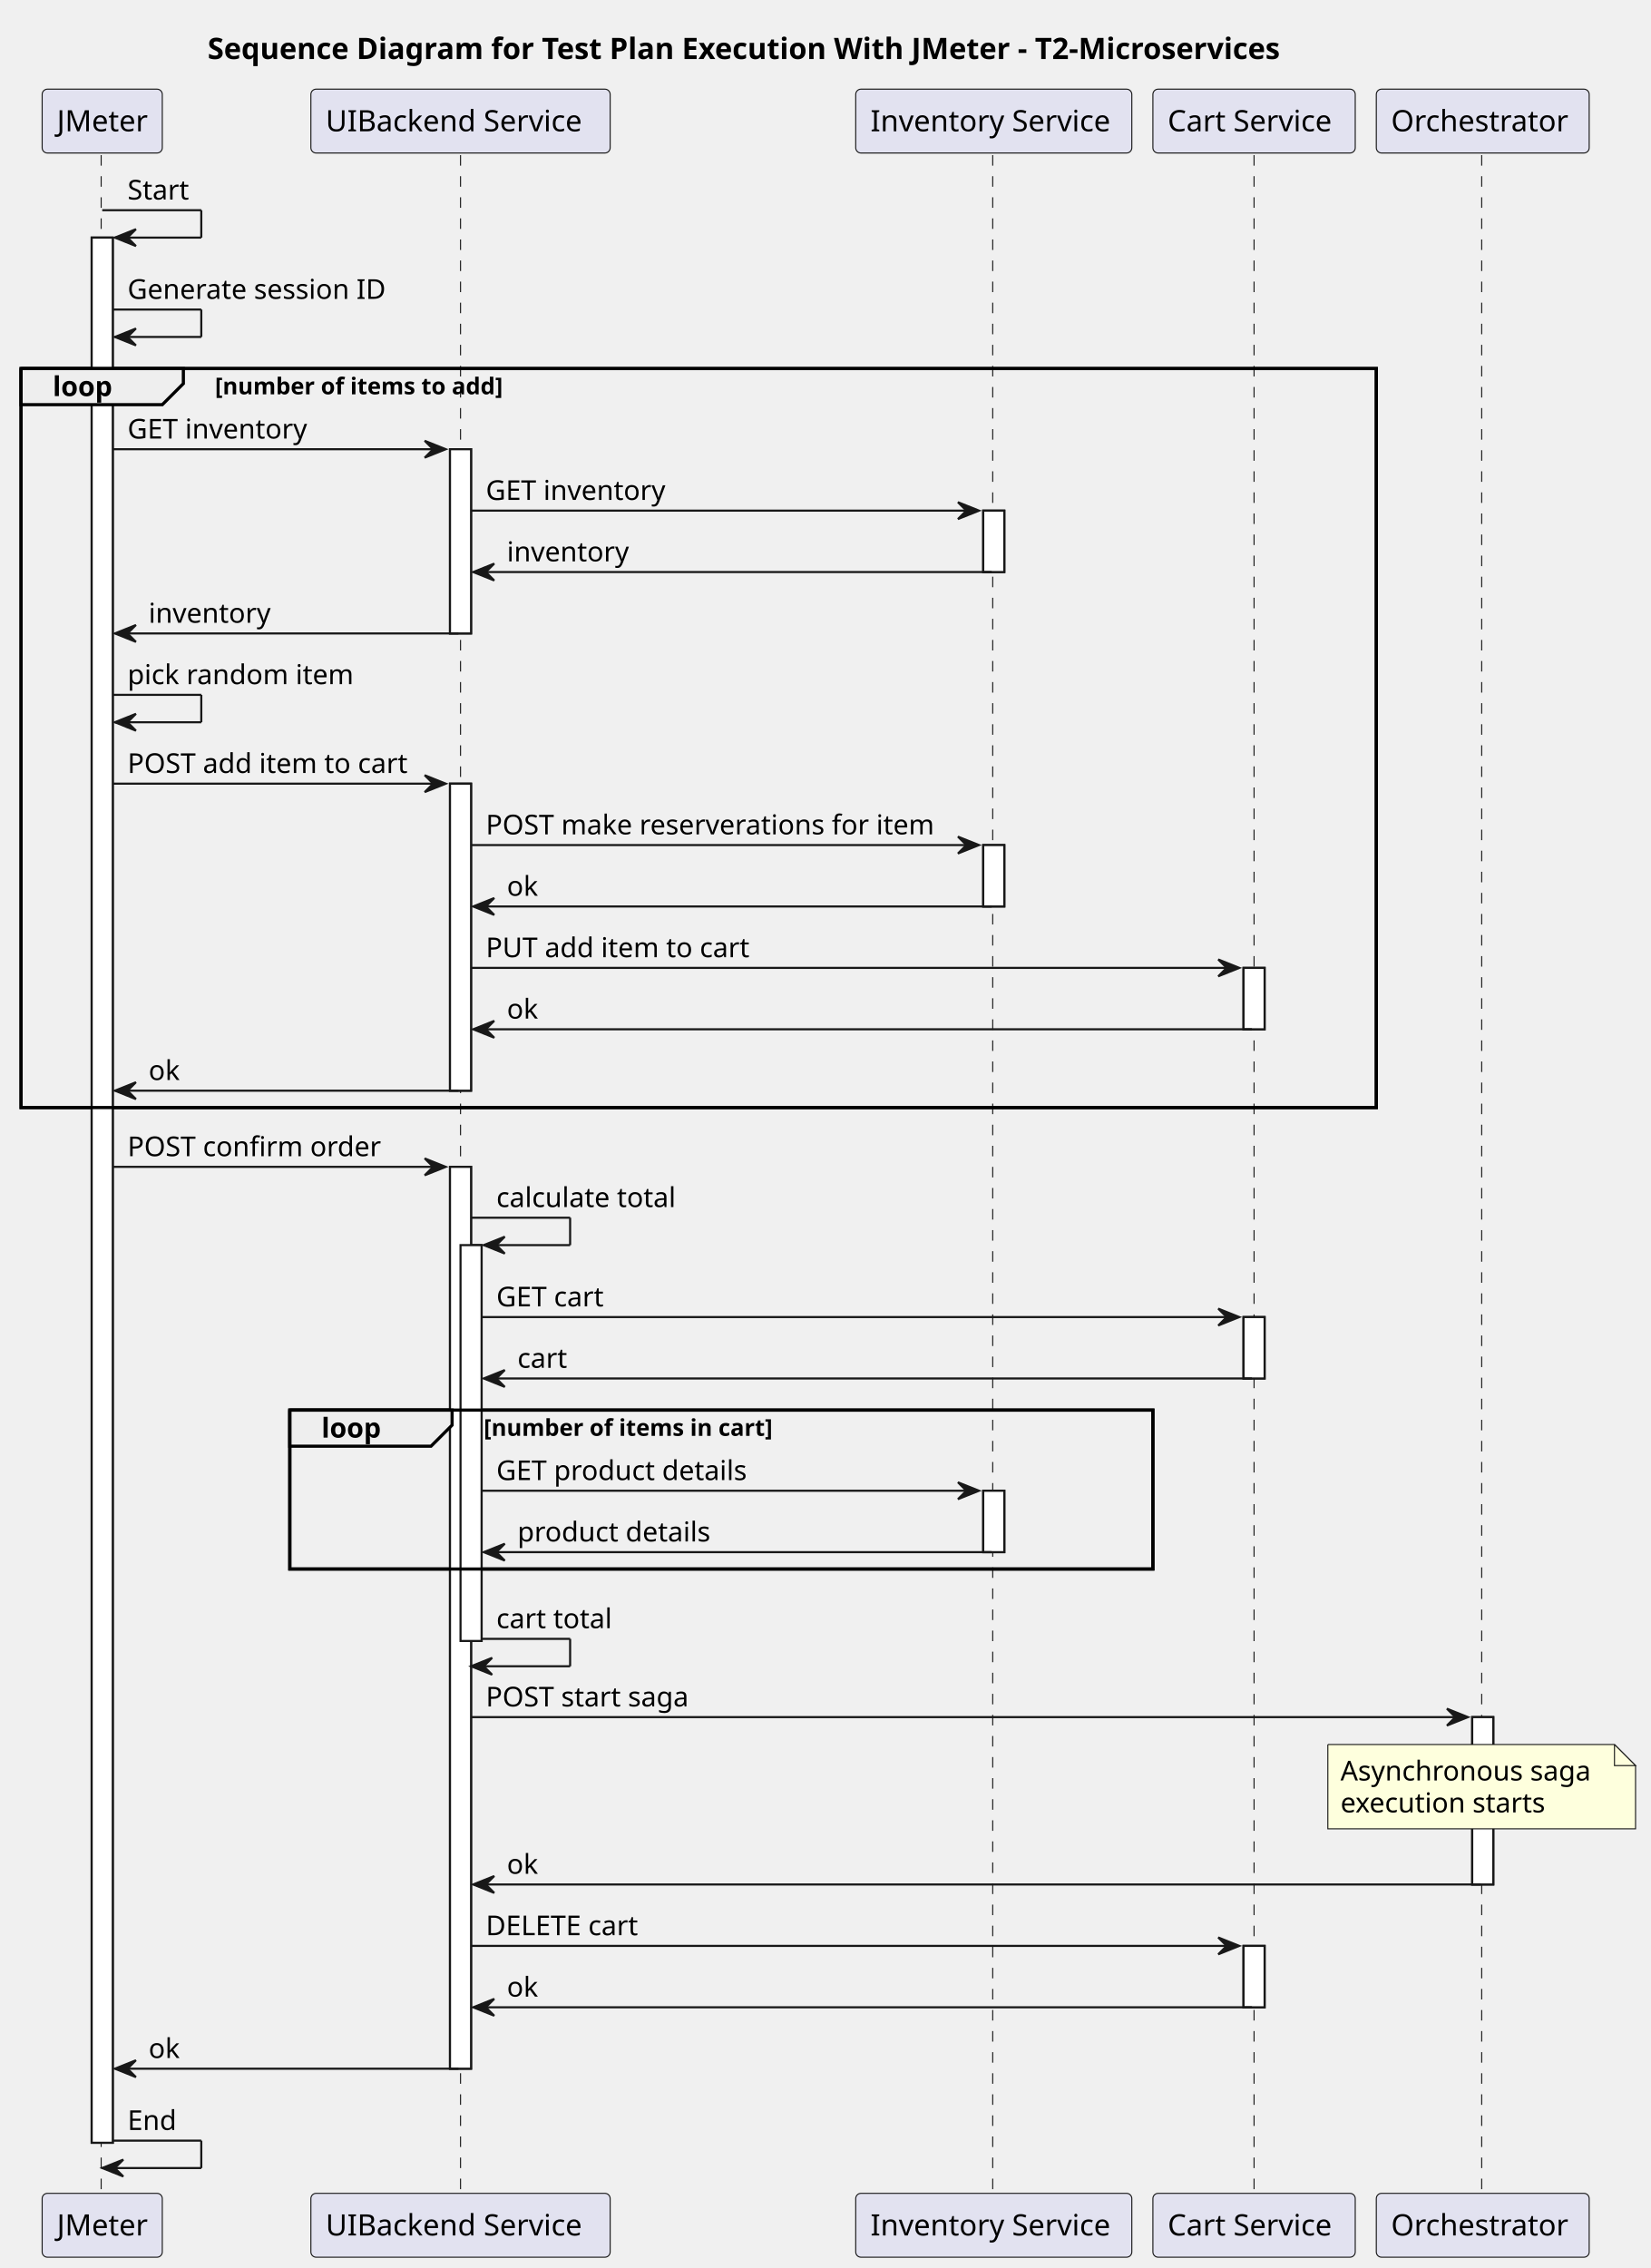
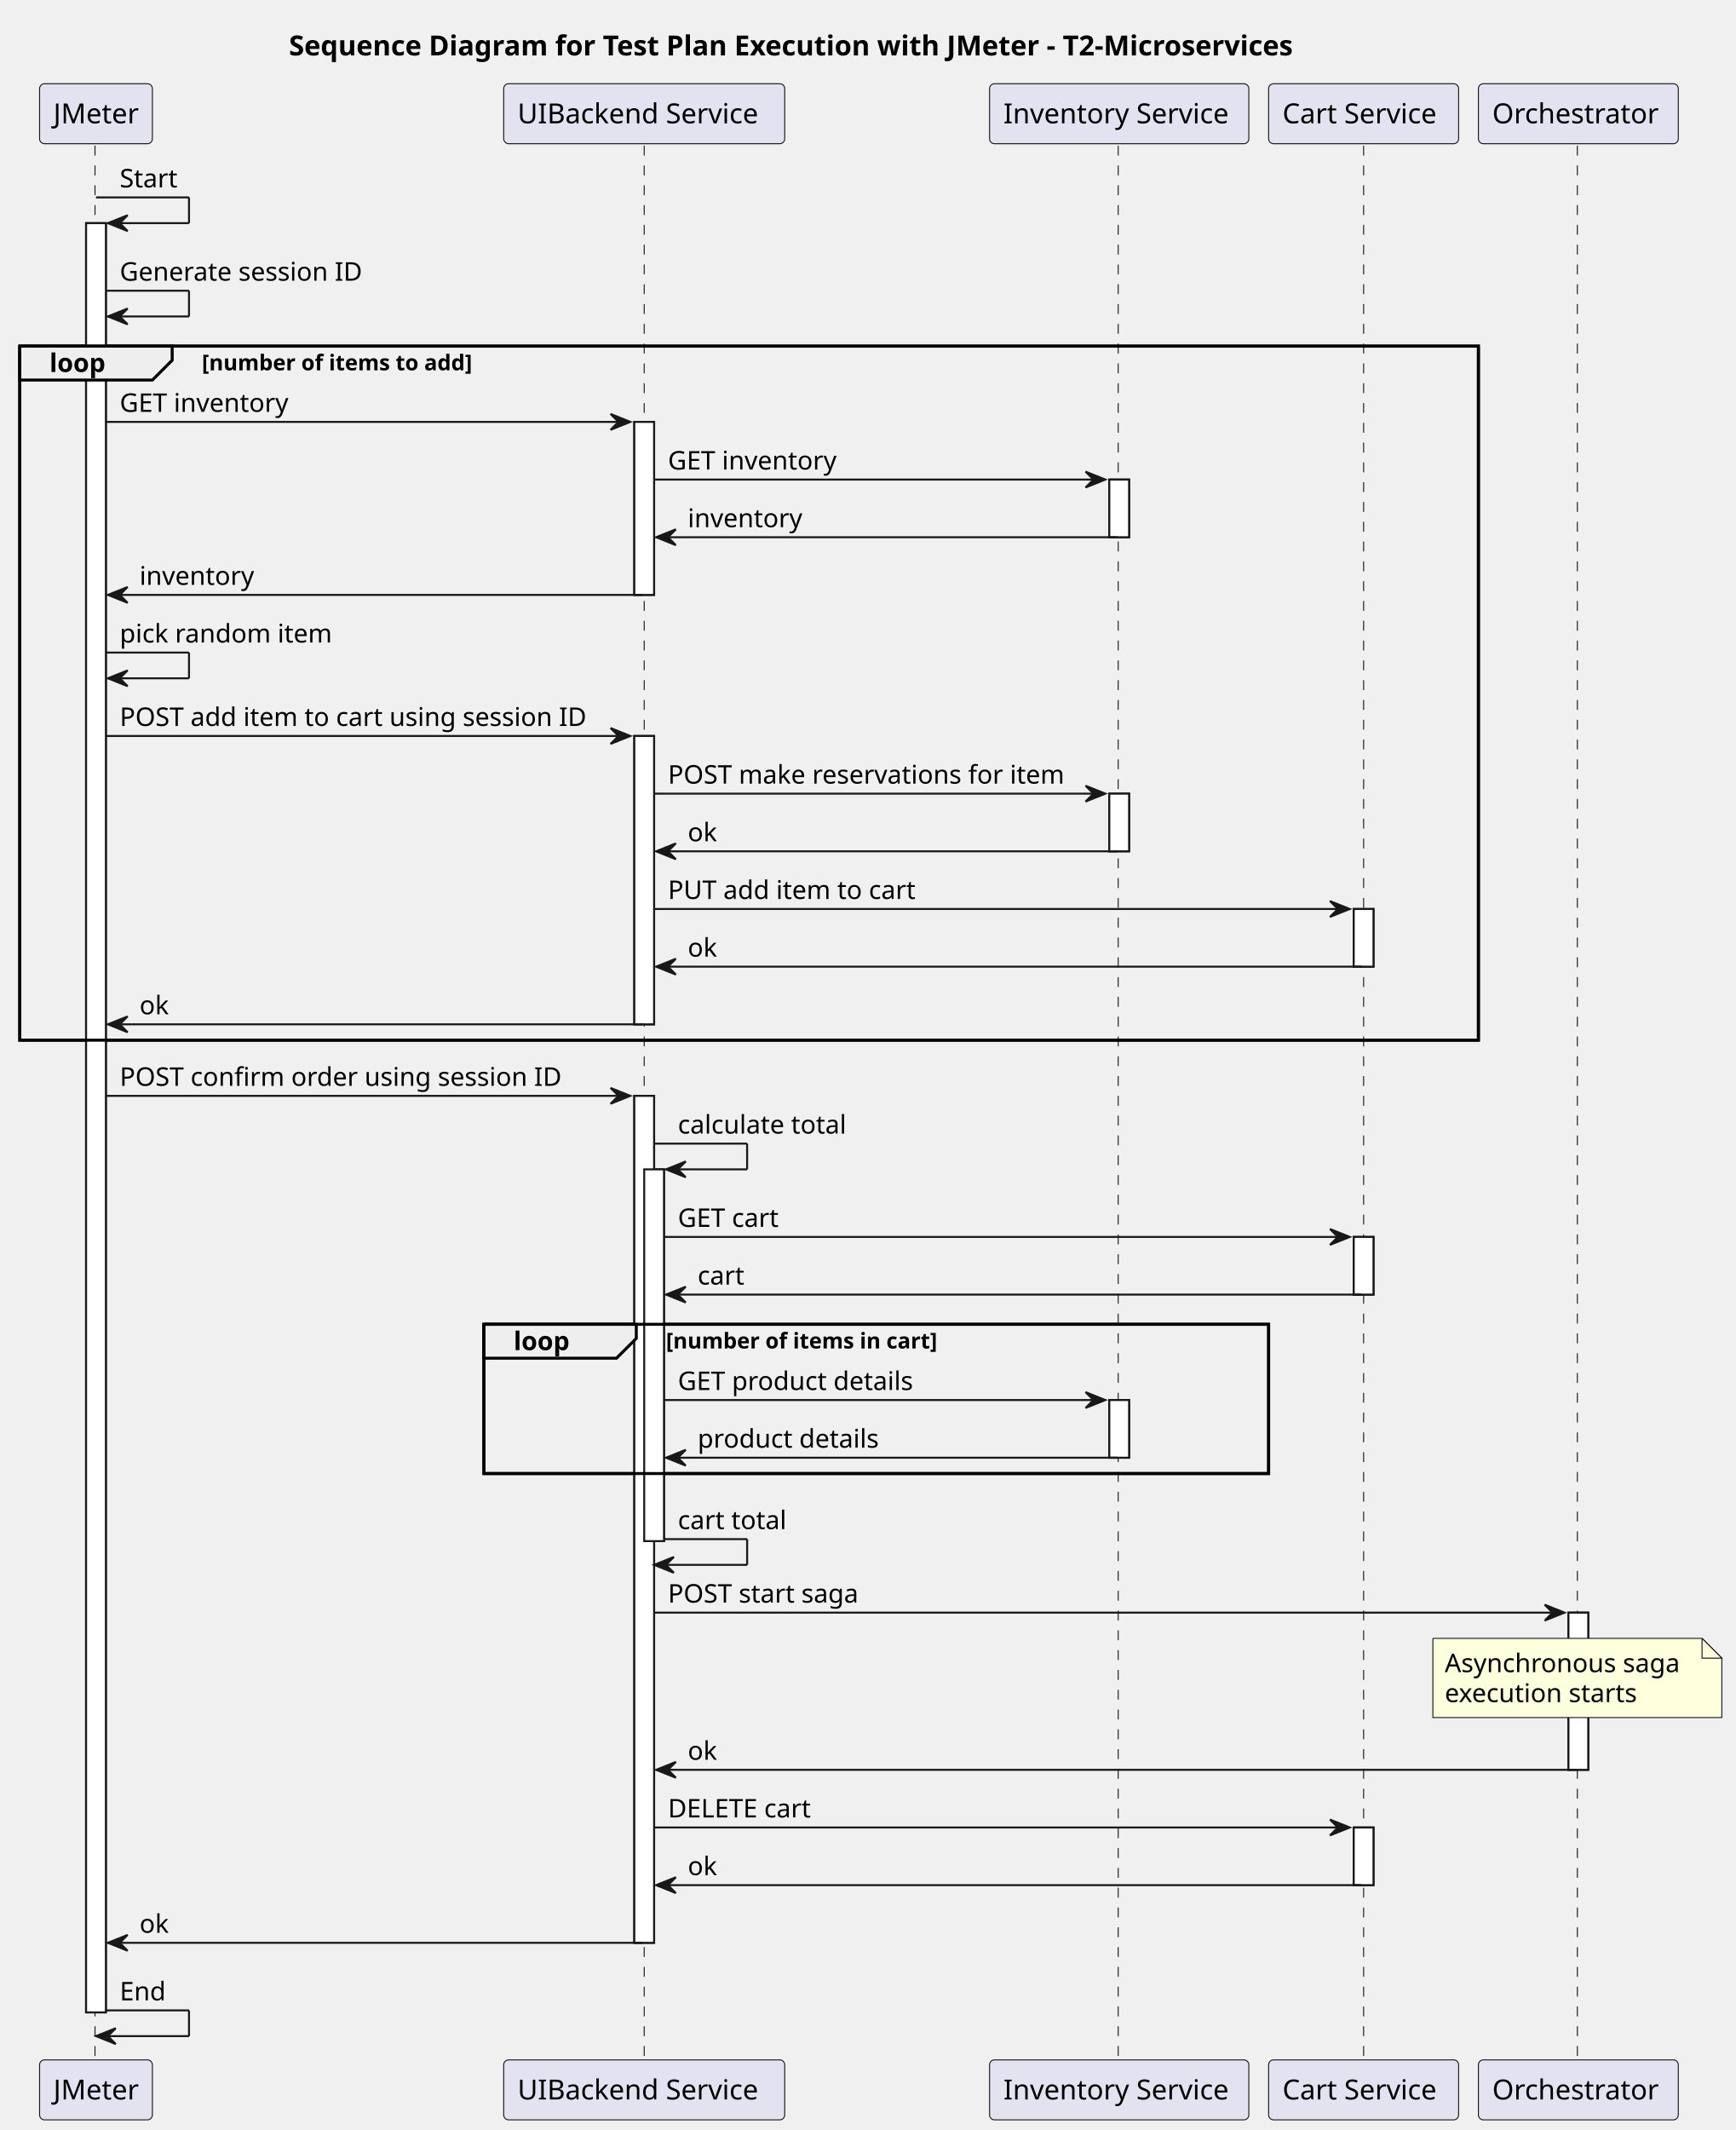
- <svg xmlns="http://www.w3.org/2000/svg" contentStyleType="text/css" height="1076px" preserveAspectRatio="none" style="width:783px;height:1076px;background:#FFFFFF;" version="1.1" viewBox="0 0 783 1076" width="783px" zoomAndPan="magnify">
+ <svg xmlns="http://www.w3.org/2000/svg" contentStyleType="text/css" height="1076px" preserveAspectRatio="none" style="width:877px;height:1076px;background:#FFFFFF;" version="1.1" viewBox="0 0 877 1076" width="877px" zoomAndPan="magnify">
  <defs />
  <g>
-     <text fill="#000000" font-family="sans-serif" font-size="14" font-weight="bold" lengthAdjust="spacing" textLength="583" x="98.5" y="27.995">Sequence Diagram for Test Plan Execution With JMeter - T2-Microservices</text>
+     <text fill="#000000" font-family="sans-serif" font-size="14" font-weight="bold" lengthAdjust="spacing" textLength="582" x="146" y="27.995">Sequence Diagram for Test Plan Execution with JMeter - T2-Microservices</text>
    <rect fill="#FFFFFF" height="903.852" style="stroke:#181818;stroke-width:1.0;" width="10" x="43.5" y="112.727" />
-     <rect fill="#FFFFFF" height="87.398" style="stroke:#181818;stroke-width:1.0;" width="10" x="213.5" y="213.125" />
-     <rect fill="#FFFFFF" height="145.664" style="stroke:#181818;stroke-width:1.0;" width="10" x="213.5" y="371.789" />
-     <rect fill="#FFFFFF" height="427.859" style="stroke:#181818;stroke-width:1.0;" width="10" x="213.5" y="553.586" />
-     <rect fill="#FFFFFF" height="187.797" style="stroke:#181818;stroke-width:1.0;" width="10" x="218.5" y="590.719" />
-     <rect fill="#FFFFFF" height="29.133" style="stroke:#181818;stroke-width:1.0;" width="10" x="466.5" y="242.258" />
-     <rect fill="#FFFFFF" height="29.133" style="stroke:#181818;stroke-width:1.0;" width="10" x="466.5" y="400.922" />
-     <rect fill="#FFFFFF" height="29.133" style="stroke:#181818;stroke-width:1.0;" width="10" x="466.5" y="707.25" />
-     <rect fill="#FFFFFF" height="29.133" style="stroke:#181818;stroke-width:1.0;" width="10" x="590" y="459.188" />
-     <rect fill="#FFFFFF" height="29.133" style="stroke:#181818;stroke-width:1.0;" width="10" x="590" y="624.852" />
-     <rect fill="#FFFFFF" height="29.133" style="stroke:#181818;stroke-width:1.0;" width="10" x="590" y="923.18" />
-     <rect fill="#FFFFFF" height="79.398" style="stroke:#181818;stroke-width:1.0;" width="10" x="698.5" y="814.648" />
-     <rect fill="none" height="350.594" style="stroke:#000000;stroke-width:1.5;" width="643" x="10" y="174.859" />
-     <rect fill="none" height="75.398" style="stroke:#000000;stroke-width:1.5;" width="409.5" x="137.5" y="668.984" />
+     <rect fill="#FFFFFF" height="87.398" style="stroke:#181818;stroke-width:1.0;" width="10" x="320.5" y="213.125" />
+     <rect fill="#FFFFFF" height="145.664" style="stroke:#181818;stroke-width:1.0;" width="10" x="320.5" y="371.789" />
+     <rect fill="#FFFFFF" height="427.859" style="stroke:#181818;stroke-width:1.0;" width="10" x="320.5" y="553.586" />
+     <rect fill="#FFFFFF" height="187.797" style="stroke:#181818;stroke-width:1.0;" width="10" x="325.5" y="590.719" />
+     <rect fill="#FFFFFF" height="29.133" style="stroke:#181818;stroke-width:1.0;" width="10" x="560.5" y="242.258" />
+     <rect fill="#FFFFFF" height="29.133" style="stroke:#181818;stroke-width:1.0;" width="10" x="560.5" y="400.922" />
+     <rect fill="#FFFFFF" height="29.133" style="stroke:#181818;stroke-width:1.0;" width="10" x="560.5" y="707.25" />
+     <rect fill="#FFFFFF" height="29.133" style="stroke:#181818;stroke-width:1.0;" width="10" x="684" y="459.188" />
+     <rect fill="#FFFFFF" height="29.133" style="stroke:#181818;stroke-width:1.0;" width="10" x="684" y="624.852" />
+     <rect fill="#FFFFFF" height="29.133" style="stroke:#181818;stroke-width:1.0;" width="10" x="684" y="923.18" />
+     <rect fill="#FFFFFF" height="79.398" style="stroke:#181818;stroke-width:1.0;" width="10" x="792.5" y="814.648" />
+     <rect fill="none" height="350.594" style="stroke:#000000;stroke-width:1.5;" width="737" x="10" y="174.859" />
+     <rect fill="none" height="75.398" style="stroke:#000000;stroke-width:1.5;" width="396.5" x="244.5" y="668.984" />
    <line style="stroke:#181818;stroke-width:0.5;stroke-dasharray:5.0,5.0;" x1="48" x2="48" y1="73.594" y2="1041.578" />
-     <line style="stroke:#181818;stroke-width:0.5;stroke-dasharray:5.0,5.0;" x1="218.5" x2="218.5" y1="73.594" y2="1041.578" />
-     <line style="stroke:#181818;stroke-width:0.5;stroke-dasharray:5.0,5.0;" x1="471" x2="471" y1="73.594" y2="1041.578" />
-     <line style="stroke:#181818;stroke-width:0.5;stroke-dasharray:5.0,5.0;" x1="595" x2="595" y1="73.594" y2="1041.578" />
-     <line style="stroke:#181818;stroke-width:0.5;stroke-dasharray:5.0,5.0;" x1="703" x2="703" y1="73.594" y2="1041.578" />
+     <line style="stroke:#181818;stroke-width:0.5;stroke-dasharray:5.0,5.0;" x1="325.5" x2="325.5" y1="73.594" y2="1041.578" />
+     <line style="stroke:#181818;stroke-width:0.5;stroke-dasharray:5.0,5.0;" x1="565" x2="565" y1="73.594" y2="1041.578" />
+     <line style="stroke:#181818;stroke-width:0.5;stroke-dasharray:5.0,5.0;" x1="689" x2="689" y1="73.594" y2="1041.578" />
+     <line style="stroke:#181818;stroke-width:0.5;stroke-dasharray:5.0,5.0;" x1="797" x2="797" y1="73.594" y2="1041.578" />
    <rect fill="#E2E2F0" height="30.297" rx="2.5" ry="2.5" style="stroke:#181818;stroke-width:0.5;" width="57" x="20" y="42.297" />
    <text fill="#000000" font-family="sans-serif" font-size="14" lengthAdjust="spacing" textLength="43" x="27" y="62.292">JMeter</text>
    <rect fill="#E2E2F0" height="30.297" rx="2.5" ry="2.5" style="stroke:#181818;stroke-width:0.5;" width="57" x="20" y="1040.578" />
    <text fill="#000000" font-family="sans-serif" font-size="14" lengthAdjust="spacing" textLength="43" x="27" y="1060.573">JMeter</text>
-     <rect fill="#E2E2F0" height="30.297" rx="2.5" ry="2.5" style="stroke:#181818;stroke-width:0.5;" width="142" x="147.5" y="42.297" />
-     <text fill="#000000" font-family="sans-serif" font-size="14" lengthAdjust="spacing" textLength="128" x="154.5" y="62.292">UIBackend Service</text>
-     <rect fill="#E2E2F0" height="30.297" rx="2.5" ry="2.5" style="stroke:#181818;stroke-width:0.5;" width="142" x="147.5" y="1040.578" />
-     <text fill="#000000" font-family="sans-serif" font-size="14" lengthAdjust="spacing" textLength="128" x="154.5" y="1060.573">UIBackend Service</text>
-     <rect fill="#E2E2F0" height="30.297" rx="2.5" ry="2.5" style="stroke:#181818;stroke-width:0.5;" width="131" x="406" y="42.297" />
-     <text fill="#000000" font-family="sans-serif" font-size="14" lengthAdjust="spacing" textLength="117" x="413" y="62.292">Inventory Service</text>
-     <rect fill="#E2E2F0" height="30.297" rx="2.5" ry="2.5" style="stroke:#181818;stroke-width:0.5;" width="131" x="406" y="1040.578" />
-     <text fill="#000000" font-family="sans-serif" font-size="14" lengthAdjust="spacing" textLength="117" x="413" y="1060.573">Inventory Service</text>
-     <rect fill="#E2E2F0" height="30.297" rx="2.5" ry="2.5" style="stroke:#181818;stroke-width:0.5;" width="96" x="547" y="42.297" />
-     <text fill="#000000" font-family="sans-serif" font-size="14" lengthAdjust="spacing" textLength="82" x="554" y="62.292">Cart Service</text>
-     <rect fill="#E2E2F0" height="30.297" rx="2.5" ry="2.5" style="stroke:#181818;stroke-width:0.5;" width="96" x="547" y="1040.578" />
-     <text fill="#000000" font-family="sans-serif" font-size="14" lengthAdjust="spacing" textLength="82" x="554" y="1060.573">Cart Service</text>
-     <rect fill="#E2E2F0" height="30.297" rx="2.5" ry="2.5" style="stroke:#181818;stroke-width:0.5;" width="101" x="653" y="42.297" />
-     <text fill="#000000" font-family="sans-serif" font-size="14" lengthAdjust="spacing" textLength="87" x="660" y="62.292">Orchestrator</text>
-     <rect fill="#E2E2F0" height="30.297" rx="2.5" ry="2.5" style="stroke:#181818;stroke-width:0.5;" width="101" x="653" y="1040.578" />
-     <text fill="#000000" font-family="sans-serif" font-size="14" lengthAdjust="spacing" textLength="87" x="660" y="1060.573">Orchestrator</text>
+     <rect fill="#E2E2F0" height="30.297" rx="2.5" ry="2.5" style="stroke:#181818;stroke-width:0.5;" width="142" x="254.5" y="42.297" />
+     <text fill="#000000" font-family="sans-serif" font-size="14" lengthAdjust="spacing" textLength="128" x="261.5" y="62.292">UIBackend Service</text>
+     <rect fill="#E2E2F0" height="30.297" rx="2.5" ry="2.5" style="stroke:#181818;stroke-width:0.5;" width="142" x="254.5" y="1040.578" />
+     <text fill="#000000" font-family="sans-serif" font-size="14" lengthAdjust="spacing" textLength="128" x="261.5" y="1060.573">UIBackend Service</text>
+     <rect fill="#E2E2F0" height="30.297" rx="2.5" ry="2.5" style="stroke:#181818;stroke-width:0.5;" width="131" x="500" y="42.297" />
+     <text fill="#000000" font-family="sans-serif" font-size="14" lengthAdjust="spacing" textLength="117" x="507" y="62.292">Inventory Service</text>
+     <rect fill="#E2E2F0" height="30.297" rx="2.5" ry="2.5" style="stroke:#181818;stroke-width:0.5;" width="131" x="500" y="1040.578" />
+     <text fill="#000000" font-family="sans-serif" font-size="14" lengthAdjust="spacing" textLength="117" x="507" y="1060.573">Inventory Service</text>
+     <rect fill="#E2E2F0" height="30.297" rx="2.5" ry="2.5" style="stroke:#181818;stroke-width:0.5;" width="96" x="641" y="42.297" />
+     <text fill="#000000" font-family="sans-serif" font-size="14" lengthAdjust="spacing" textLength="82" x="648" y="62.292">Cart Service</text>
+     <rect fill="#E2E2F0" height="30.297" rx="2.5" ry="2.5" style="stroke:#181818;stroke-width:0.5;" width="96" x="641" y="1040.578" />
+     <text fill="#000000" font-family="sans-serif" font-size="14" lengthAdjust="spacing" textLength="82" x="648" y="1060.573">Cart Service</text>
+     <rect fill="#E2E2F0" height="30.297" rx="2.5" ry="2.5" style="stroke:#181818;stroke-width:0.5;" width="101" x="747" y="42.297" />
+     <text fill="#000000" font-family="sans-serif" font-size="14" lengthAdjust="spacing" textLength="87" x="754" y="62.292">Orchestrator</text>
+     <rect fill="#E2E2F0" height="30.297" rx="2.5" ry="2.5" style="stroke:#181818;stroke-width:0.5;" width="101" x="747" y="1040.578" />
+     <text fill="#000000" font-family="sans-serif" font-size="14" lengthAdjust="spacing" textLength="87" x="754" y="1060.573">Orchestrator</text>
    <rect fill="#FFFFFF" height="903.852" style="stroke:#181818;stroke-width:1.0;" width="10" x="43.5" y="112.727" />
-     <rect fill="#FFFFFF" height="87.398" style="stroke:#181818;stroke-width:1.0;" width="10" x="213.5" y="213.125" />
-     <rect fill="#FFFFFF" height="145.664" style="stroke:#181818;stroke-width:1.0;" width="10" x="213.5" y="371.789" />
-     <rect fill="#FFFFFF" height="427.859" style="stroke:#181818;stroke-width:1.0;" width="10" x="213.5" y="553.586" />
-     <rect fill="#FFFFFF" height="187.797" style="stroke:#181818;stroke-width:1.0;" width="10" x="218.5" y="590.719" />
-     <rect fill="#FFFFFF" height="29.133" style="stroke:#181818;stroke-width:1.0;" width="10" x="466.5" y="242.258" />
-     <rect fill="#FFFFFF" height="29.133" style="stroke:#181818;stroke-width:1.0;" width="10" x="466.5" y="400.922" />
-     <rect fill="#FFFFFF" height="29.133" style="stroke:#181818;stroke-width:1.0;" width="10" x="466.5" y="707.25" />
-     <rect fill="#FFFFFF" height="29.133" style="stroke:#181818;stroke-width:1.0;" width="10" x="590" y="459.188" />
-     <rect fill="#FFFFFF" height="29.133" style="stroke:#181818;stroke-width:1.0;" width="10" x="590" y="624.852" />
-     <rect fill="#FFFFFF" height="29.133" style="stroke:#181818;stroke-width:1.0;" width="10" x="590" y="923.18" />
-     <rect fill="#FFFFFF" height="79.398" style="stroke:#181818;stroke-width:1.0;" width="10" x="698.5" y="814.648" />
+     <rect fill="#FFFFFF" height="87.398" style="stroke:#181818;stroke-width:1.0;" width="10" x="320.5" y="213.125" />
+     <rect fill="#FFFFFF" height="145.664" style="stroke:#181818;stroke-width:1.0;" width="10" x="320.5" y="371.789" />
+     <rect fill="#FFFFFF" height="427.859" style="stroke:#181818;stroke-width:1.0;" width="10" x="320.5" y="553.586" />
+     <rect fill="#FFFFFF" height="187.797" style="stroke:#181818;stroke-width:1.0;" width="10" x="325.5" y="590.719" />
+     <rect fill="#FFFFFF" height="29.133" style="stroke:#181818;stroke-width:1.0;" width="10" x="560.5" y="242.258" />
+     <rect fill="#FFFFFF" height="29.133" style="stroke:#181818;stroke-width:1.0;" width="10" x="560.5" y="400.922" />
+     <rect fill="#FFFFFF" height="29.133" style="stroke:#181818;stroke-width:1.0;" width="10" x="560.5" y="707.25" />
+     <rect fill="#FFFFFF" height="29.133" style="stroke:#181818;stroke-width:1.0;" width="10" x="684" y="459.188" />
+     <rect fill="#FFFFFF" height="29.133" style="stroke:#181818;stroke-width:1.0;" width="10" x="684" y="624.852" />
+     <rect fill="#FFFFFF" height="29.133" style="stroke:#181818;stroke-width:1.0;" width="10" x="684" y="923.18" />
+     <rect fill="#FFFFFF" height="79.398" style="stroke:#181818;stroke-width:1.0;" width="10" x="792.5" y="814.648" />
    <line style="stroke:#181818;stroke-width:1.0;" x1="48.5" x2="95.5" y1="99.727" y2="99.727" />
    <line style="stroke:#181818;stroke-width:1.0;" x1="95.5" x2="95.5" y1="99.727" y2="112.727" />
    <line style="stroke:#181818;stroke-width:1.0;" x1="54.5" x2="95.5" y1="112.727" y2="112.727" />
    <polygon fill="#181818" points="64.5,108.727,54.5,112.727,64.5,116.727,60.5,112.727" style="stroke:#181818;stroke-width:1.0;" />
    <text fill="#000000" font-family="sans-serif" font-size="13" lengthAdjust="spacing" textLength="32" x="60.5" y="94.661">Start</text>
    <line style="stroke:#181818;stroke-width:1.0;" x1="53.5" x2="95.5" y1="146.859" y2="146.859" />
    <line style="stroke:#181818;stroke-width:1.0;" x1="95.5" x2="95.5" y1="146.859" y2="159.859" />
    <line style="stroke:#181818;stroke-width:1.0;" x1="54.5" x2="95.5" y1="159.859" y2="159.859" />
    <polygon fill="#181818" points="64.5,155.859,54.5,159.859,64.5,163.859,60.5,159.859" style="stroke:#181818;stroke-width:1.0;" />
    <text fill="#000000" font-family="sans-serif" font-size="13" lengthAdjust="spacing" textLength="129" x="60.5" y="141.793">Generate session ID</text>
    <path d="M10,174.859 L87,174.859 L87,181.992 L77,191.992 L10,191.992 L10,174.859 " fill="#EEEEEE" style="stroke:#000000;stroke-width:1.5;" />
-     <rect fill="none" height="350.594" style="stroke:#000000;stroke-width:1.5;" width="643" x="10" y="174.859" />
+     <rect fill="none" height="350.594" style="stroke:#000000;stroke-width:1.5;" width="737" x="10" y="174.859" />
    <text fill="#000000" font-family="sans-serif" font-size="13" font-weight="bold" lengthAdjust="spacing" textLength="32" x="25" y="187.926">loop</text>
    <text fill="#000000" font-family="sans-serif" font-size="11" font-weight="bold" lengthAdjust="spacing" textLength="159" x="102" y="187.07">[number of items to add]</text>
-     <polygon fill="#181818" points="201.5,209.125,211.5,213.125,201.5,217.125,205.5,213.125" style="stroke:#181818;stroke-width:1.0;" />
-     <line style="stroke:#181818;stroke-width:1.0;" x1="53.5" x2="207.5" y1="213.125" y2="213.125" />
+     <polygon fill="#181818" points="308.5,209.125,318.5,213.125,308.5,217.125,312.5,213.125" style="stroke:#181818;stroke-width:1.0;" />
+     <line style="stroke:#181818;stroke-width:1.0;" x1="53.5" x2="314.5" y1="213.125" y2="213.125" />
    <text fill="#000000" font-family="sans-serif" font-size="13" lengthAdjust="spacing" textLength="88" x="60.5" y="208.059">GET inventory</text>
-     <polygon fill="#181818" points="454.5,238.258,464.5,242.258,454.5,246.258,458.5,242.258" style="stroke:#181818;stroke-width:1.0;" />
-     <line style="stroke:#181818;stroke-width:1.0;" x1="223.5" x2="460.5" y1="242.258" y2="242.258" />
-     <text fill="#000000" font-family="sans-serif" font-size="13" lengthAdjust="spacing" textLength="88" x="230.5" y="237.192">GET inventory</text>
-     <polygon fill="#181818" points="234.5,267.391,224.5,271.391,234.5,275.391,230.5,271.391" style="stroke:#181818;stroke-width:1.0;" />
-     <line style="stroke:#181818;stroke-width:1.0;" x1="228.5" x2="470.5" y1="271.391" y2="271.391" />
-     <text fill="#000000" font-family="sans-serif" font-size="13" lengthAdjust="spacing" textLength="59" x="240.5" y="266.325">inventory</text>
+     <polygon fill="#181818" points="548.5,238.258,558.5,242.258,548.5,246.258,552.5,242.258" style="stroke:#181818;stroke-width:1.0;" />
+     <line style="stroke:#181818;stroke-width:1.0;" x1="330.5" x2="554.5" y1="242.258" y2="242.258" />
+     <text fill="#000000" font-family="sans-serif" font-size="13" lengthAdjust="spacing" textLength="88" x="337.5" y="237.192">GET inventory</text>
+     <polygon fill="#181818" points="341.5,267.391,331.5,271.391,341.5,275.391,337.5,271.391" style="stroke:#181818;stroke-width:1.0;" />
+     <line style="stroke:#181818;stroke-width:1.0;" x1="335.5" x2="564.5" y1="271.391" y2="271.391" />
+     <text fill="#000000" font-family="sans-serif" font-size="13" lengthAdjust="spacing" textLength="59" x="347.5" y="266.325">inventory</text>
    <polygon fill="#181818" points="64.5,296.523,54.5,300.523,64.5,304.523,60.5,300.523" style="stroke:#181818;stroke-width:1.0;" />
-     <line style="stroke:#181818;stroke-width:1.0;" x1="58.5" x2="217.5" y1="300.523" y2="300.523" />
+     <line style="stroke:#181818;stroke-width:1.0;" x1="58.5" x2="324.5" y1="300.523" y2="300.523" />
    <text fill="#000000" font-family="sans-serif" font-size="13" lengthAdjust="spacing" textLength="59" x="70.5" y="295.457">inventory</text>
    <line style="stroke:#181818;stroke-width:1.0;" x1="53.5" x2="95.5" y1="329.656" y2="329.656" />
    <line style="stroke:#181818;stroke-width:1.0;" x1="95.5" x2="95.5" y1="329.656" y2="342.656" />
    <line style="stroke:#181818;stroke-width:1.0;" x1="54.5" x2="95.5" y1="342.656" y2="342.656" />
    <polygon fill="#181818" points="64.5,338.656,54.5,342.656,64.5,346.656,60.5,342.656" style="stroke:#181818;stroke-width:1.0;" />
    <text fill="#000000" font-family="sans-serif" font-size="13" lengthAdjust="spacing" textLength="112" x="60.5" y="324.59">pick random item</text>
-     <polygon fill="#181818" points="201.5,367.789,211.5,371.789,201.5,375.789,205.5,371.789" style="stroke:#181818;stroke-width:1.0;" />
-     <line style="stroke:#181818;stroke-width:1.0;" x1="53.5" x2="207.5" y1="371.789" y2="371.789" />
-     <text fill="#000000" font-family="sans-serif" font-size="13" lengthAdjust="spacing" textLength="141" x="60.5" y="366.723">POST add item to cart</text>
-     <polygon fill="#181818" points="454.5,396.922,464.5,400.922,454.5,404.922,458.5,400.922" style="stroke:#181818;stroke-width:1.0;" />
-     <line style="stroke:#181818;stroke-width:1.0;" x1="223.5" x2="460.5" y1="400.922" y2="400.922" />
-     <text fill="#000000" font-family="sans-serif" font-size="13" lengthAdjust="spacing" textLength="224" x="230.5" y="395.856">POST make reserverations for item</text>
-     <polygon fill="#181818" points="234.5,426.055,224.5,430.055,234.5,434.055,230.5,430.055" style="stroke:#181818;stroke-width:1.0;" />
-     <line style="stroke:#181818;stroke-width:1.0;" x1="228.5" x2="470.5" y1="430.055" y2="430.055" />
-     <text fill="#000000" font-family="sans-serif" font-size="13" lengthAdjust="spacing" textLength="15" x="240.5" y="424.989">ok</text>
-     <polygon fill="#181818" points="578,455.188,588,459.188,578,463.188,582,459.188" style="stroke:#181818;stroke-width:1.0;" />
-     <line style="stroke:#181818;stroke-width:1.0;" x1="223.5" x2="584" y1="459.188" y2="459.188" />
-     <text fill="#000000" font-family="sans-serif" font-size="13" lengthAdjust="spacing" textLength="132" x="230.5" y="454.122">PUT add item to cart</text>
-     <polygon fill="#181818" points="234.5,484.32,224.5,488.32,234.5,492.32,230.5,488.32" style="stroke:#181818;stroke-width:1.0;" />
-     <line style="stroke:#181818;stroke-width:1.0;" x1="228.5" x2="594" y1="488.32" y2="488.32" />
-     <text fill="#000000" font-family="sans-serif" font-size="13" lengthAdjust="spacing" textLength="15" x="240.5" y="483.254">ok</text>
+     <polygon fill="#181818" points="308.5,367.789,318.5,371.789,308.5,375.789,312.5,371.789" style="stroke:#181818;stroke-width:1.0;" />
+     <line style="stroke:#181818;stroke-width:1.0;" x1="53.5" x2="314.5" y1="371.789" y2="371.789" />
+     <text fill="#000000" font-family="sans-serif" font-size="13" lengthAdjust="spacing" textLength="248" x="60.5" y="366.723">POST add item to cart using session ID</text>
+     <polygon fill="#181818" points="548.5,396.922,558.5,400.922,548.5,404.922,552.5,400.922" style="stroke:#181818;stroke-width:1.0;" />
+     <line style="stroke:#181818;stroke-width:1.0;" x1="330.5" x2="554.5" y1="400.922" y2="400.922" />
+     <text fill="#000000" font-family="sans-serif" font-size="13" lengthAdjust="spacing" textLength="211" x="337.5" y="395.856">POST make reservations for item</text>
+     <polygon fill="#181818" points="341.5,426.055,331.5,430.055,341.5,434.055,337.5,430.055" style="stroke:#181818;stroke-width:1.0;" />
+     <line style="stroke:#181818;stroke-width:1.0;" x1="335.5" x2="564.5" y1="430.055" y2="430.055" />
+     <text fill="#000000" font-family="sans-serif" font-size="13" lengthAdjust="spacing" textLength="15" x="347.5" y="424.989">ok</text>
+     <polygon fill="#181818" points="672,455.188,682,459.188,672,463.188,676,459.188" style="stroke:#181818;stroke-width:1.0;" />
+     <line style="stroke:#181818;stroke-width:1.0;" x1="330.5" x2="678" y1="459.188" y2="459.188" />
+     <text fill="#000000" font-family="sans-serif" font-size="13" lengthAdjust="spacing" textLength="132" x="337.5" y="454.122">PUT add item to cart</text>
+     <polygon fill="#181818" points="341.5,484.32,331.5,488.32,341.5,492.32,337.5,488.32" style="stroke:#181818;stroke-width:1.0;" />
+     <line style="stroke:#181818;stroke-width:1.0;" x1="335.5" x2="688" y1="488.32" y2="488.32" />
+     <text fill="#000000" font-family="sans-serif" font-size="13" lengthAdjust="spacing" textLength="15" x="347.5" y="483.254">ok</text>
    <polygon fill="#181818" points="64.5,513.453,54.5,517.453,64.5,521.453,60.5,517.453" style="stroke:#181818;stroke-width:1.0;" />
-     <line style="stroke:#181818;stroke-width:1.0;" x1="58.5" x2="217.5" y1="517.453" y2="517.453" />
+     <line style="stroke:#181818;stroke-width:1.0;" x1="58.5" x2="324.5" y1="517.453" y2="517.453" />
    <text fill="#000000" font-family="sans-serif" font-size="13" lengthAdjust="spacing" textLength="15" x="70.5" y="512.387">ok</text>
-     <polygon fill="#181818" points="201.5,549.586,211.5,553.586,201.5,557.586,205.5,553.586" style="stroke:#181818;stroke-width:1.0;" />
-     <line style="stroke:#181818;stroke-width:1.0;" x1="53.5" x2="207.5" y1="553.586" y2="553.586" />
-     <text fill="#000000" font-family="sans-serif" font-size="13" lengthAdjust="spacing" textLength="124" x="60.5" y="548.52">POST confirm order</text>
-     <line style="stroke:#181818;stroke-width:1.0;" x1="223.5" x2="270.5" y1="577.719" y2="577.719" />
-     <line style="stroke:#181818;stroke-width:1.0;" x1="270.5" x2="270.5" y1="577.719" y2="590.719" />
-     <line style="stroke:#181818;stroke-width:1.0;" x1="229.5" x2="270.5" y1="590.719" y2="590.719" />
-     <polygon fill="#181818" points="239.5,586.719,229.5,590.719,239.5,594.719,235.5,590.719" style="stroke:#181818;stroke-width:1.0;" />
-     <text fill="#000000" font-family="sans-serif" font-size="13" lengthAdjust="spacing" textLength="90" x="235.5" y="572.653">calculate total</text>
-     <polygon fill="#181818" points="578,620.852,588,624.852,578,628.852,582,624.852" style="stroke:#181818;stroke-width:1.0;" />
-     <line style="stroke:#181818;stroke-width:1.0;" x1="228.5" x2="584" y1="624.852" y2="624.852" />
-     <text fill="#000000" font-family="sans-serif" font-size="13" lengthAdjust="spacing" textLength="54" x="235.5" y="619.786">GET cart</text>
-     <polygon fill="#181818" points="239.5,649.984,229.5,653.984,239.5,657.984,235.5,653.984" style="stroke:#181818;stroke-width:1.0;" />
-     <line style="stroke:#181818;stroke-width:1.0;" x1="233.5" x2="594" y1="653.984" y2="653.984" />
-     <text fill="#000000" font-family="sans-serif" font-size="13" lengthAdjust="spacing" textLength="25" x="245.5" y="648.918">cart</text>
-     <path d="M137.5,668.984 L214.5,668.984 L214.5,676.117 L204.5,686.117 L137.5,686.117 L137.5,668.984 " fill="#EEEEEE" style="stroke:#000000;stroke-width:1.5;" />
-     <rect fill="none" height="75.398" style="stroke:#000000;stroke-width:1.5;" width="409.5" x="137.5" y="668.984" />
-     <text fill="#000000" font-family="sans-serif" font-size="13" font-weight="bold" lengthAdjust="spacing" textLength="32" x="152.5" y="682.051">loop</text>
-     <text fill="#000000" font-family="sans-serif" font-size="11" font-weight="bold" lengthAdjust="spacing" textLength="159" x="229.5" y="681.195">[number of items in cart]</text>
-     <polygon fill="#181818" points="454.5,703.25,464.5,707.25,454.5,711.25,458.5,707.25" style="stroke:#181818;stroke-width:1.0;" />
-     <line style="stroke:#181818;stroke-width:1.0;" x1="228.5" x2="460.5" y1="707.25" y2="707.25" />
-     <text fill="#000000" font-family="sans-serif" font-size="13" lengthAdjust="spacing" textLength="124" x="235.5" y="702.184">GET product details</text>
-     <polygon fill="#181818" points="239.5,732.383,229.5,736.383,239.5,740.383,235.5,736.383" style="stroke:#181818;stroke-width:1.0;" />
-     <line style="stroke:#181818;stroke-width:1.0;" x1="233.5" x2="470.5" y1="736.383" y2="736.383" />
-     <text fill="#000000" font-family="sans-serif" font-size="13" lengthAdjust="spacing" textLength="95" x="245.5" y="731.317">product details</text>
-     <line style="stroke:#181818;stroke-width:1.0;" x1="228.5" x2="270.5" y1="777.516" y2="777.516" />
-     <line style="stroke:#181818;stroke-width:1.0;" x1="270.5" x2="270.5" y1="777.516" y2="790.516" />
-     <line style="stroke:#181818;stroke-width:1.0;" x1="223.5" x2="270.5" y1="790.516" y2="790.516" />
-     <polygon fill="#181818" points="233.5,786.516,223.5,790.516,233.5,794.516,229.5,790.516" style="stroke:#181818;stroke-width:1.0;" />
-     <text fill="#000000" font-family="sans-serif" font-size="13" lengthAdjust="spacing" textLength="58" x="235.5" y="772.45">cart total</text>
-     <polygon fill="#181818" points="686.5,810.648,696.5,814.648,686.5,818.648,690.5,814.648" style="stroke:#181818;stroke-width:1.0;" />
-     <line style="stroke:#181818;stroke-width:1.0;" x1="223.5" x2="692.5" y1="814.648" y2="814.648" />
-     <text fill="#000000" font-family="sans-serif" font-size="13" lengthAdjust="spacing" textLength="103" x="230.5" y="809.582">POST start saga</text>
-     <path d="M630,827.648 L630,867.648 L776,867.648 L776,837.648 L766,827.648 L630,827.648 " fill="#FEFFDD" style="stroke:#181818;stroke-width:0.5;" />
-     <path d="M766,827.648 L766,837.648 L776,837.648 L766,827.648 " fill="#FEFFDD" style="stroke:#181818;stroke-width:0.5;" />
-     <text fill="#000000" font-family="sans-serif" font-size="13" lengthAdjust="spacing" textLength="125" x="636" y="844.715">Asynchronous saga</text>
-     <text fill="#000000" font-family="sans-serif" font-size="13" lengthAdjust="spacing" textLength="103" x="636" y="859.848">execution starts</text>
-     <polygon fill="#181818" points="234.5,890.047,224.5,894.047,234.5,898.047,230.5,894.047" style="stroke:#181818;stroke-width:1.0;" />
-     <line style="stroke:#181818;stroke-width:1.0;" x1="228.5" x2="702.5" y1="894.047" y2="894.047" />
-     <text fill="#000000" font-family="sans-serif" font-size="13" lengthAdjust="spacing" textLength="15" x="240.5" y="888.981">ok</text>
-     <polygon fill="#181818" points="578,919.18,588,923.18,578,927.18,582,923.18" style="stroke:#181818;stroke-width:1.0;" />
-     <line style="stroke:#181818;stroke-width:1.0;" x1="223.5" x2="584" y1="923.18" y2="923.18" />
-     <text fill="#000000" font-family="sans-serif" font-size="13" lengthAdjust="spacing" textLength="77" x="230.5" y="918.114">DELETE cart</text>
-     <polygon fill="#181818" points="234.5,948.312,224.5,952.312,234.5,956.312,230.5,952.312" style="stroke:#181818;stroke-width:1.0;" />
-     <line style="stroke:#181818;stroke-width:1.0;" x1="228.5" x2="594" y1="952.312" y2="952.312" />
-     <text fill="#000000" font-family="sans-serif" font-size="13" lengthAdjust="spacing" textLength="15" x="240.5" y="947.247">ok</text>
+     <polygon fill="#181818" points="308.5,549.586,318.5,553.586,308.5,557.586,312.5,553.586" style="stroke:#181818;stroke-width:1.0;" />
+     <line style="stroke:#181818;stroke-width:1.0;" x1="53.5" x2="314.5" y1="553.586" y2="553.586" />
+     <text fill="#000000" font-family="sans-serif" font-size="13" lengthAdjust="spacing" textLength="231" x="60.5" y="548.52">POST confirm order using session ID</text>
+     <line style="stroke:#181818;stroke-width:1.0;" x1="330.5" x2="377.5" y1="577.719" y2="577.719" />
+     <line style="stroke:#181818;stroke-width:1.0;" x1="377.5" x2="377.5" y1="577.719" y2="590.719" />
+     <line style="stroke:#181818;stroke-width:1.0;" x1="336.5" x2="377.5" y1="590.719" y2="590.719" />
+     <polygon fill="#181818" points="346.5,586.719,336.5,590.719,346.5,594.719,342.5,590.719" style="stroke:#181818;stroke-width:1.0;" />
+     <text fill="#000000" font-family="sans-serif" font-size="13" lengthAdjust="spacing" textLength="90" x="342.5" y="572.653">calculate total</text>
+     <polygon fill="#181818" points="672,620.852,682,624.852,672,628.852,676,624.852" style="stroke:#181818;stroke-width:1.0;" />
+     <line style="stroke:#181818;stroke-width:1.0;" x1="335.5" x2="678" y1="624.852" y2="624.852" />
+     <text fill="#000000" font-family="sans-serif" font-size="13" lengthAdjust="spacing" textLength="54" x="342.5" y="619.786">GET cart</text>
+     <polygon fill="#181818" points="346.5,649.984,336.5,653.984,346.5,657.984,342.5,653.984" style="stroke:#181818;stroke-width:1.0;" />
+     <line style="stroke:#181818;stroke-width:1.0;" x1="340.5" x2="688" y1="653.984" y2="653.984" />
+     <text fill="#000000" font-family="sans-serif" font-size="13" lengthAdjust="spacing" textLength="25" x="352.5" y="648.918">cart</text>
+     <path d="M244.5,668.984 L321.5,668.984 L321.5,676.117 L311.5,686.117 L244.5,686.117 L244.5,668.984 " fill="#EEEEEE" style="stroke:#000000;stroke-width:1.5;" />
+     <rect fill="none" height="75.398" style="stroke:#000000;stroke-width:1.5;" width="396.5" x="244.5" y="668.984" />
+     <text fill="#000000" font-family="sans-serif" font-size="13" font-weight="bold" lengthAdjust="spacing" textLength="32" x="259.5" y="682.051">loop</text>
+     <text fill="#000000" font-family="sans-serif" font-size="11" font-weight="bold" lengthAdjust="spacing" textLength="159" x="336.5" y="681.195">[number of items in cart]</text>
+     <polygon fill="#181818" points="548.5,703.25,558.5,707.25,548.5,711.25,552.5,707.25" style="stroke:#181818;stroke-width:1.0;" />
+     <line style="stroke:#181818;stroke-width:1.0;" x1="335.5" x2="554.5" y1="707.25" y2="707.25" />
+     <text fill="#000000" font-family="sans-serif" font-size="13" lengthAdjust="spacing" textLength="124" x="342.5" y="702.184">GET product details</text>
+     <polygon fill="#181818" points="346.5,732.383,336.5,736.383,346.5,740.383,342.5,736.383" style="stroke:#181818;stroke-width:1.0;" />
+     <line style="stroke:#181818;stroke-width:1.0;" x1="340.5" x2="564.5" y1="736.383" y2="736.383" />
+     <text fill="#000000" font-family="sans-serif" font-size="13" lengthAdjust="spacing" textLength="95" x="352.5" y="731.317">product details</text>
+     <line style="stroke:#181818;stroke-width:1.0;" x1="335.5" x2="377.5" y1="777.516" y2="777.516" />
+     <line style="stroke:#181818;stroke-width:1.0;" x1="377.5" x2="377.5" y1="777.516" y2="790.516" />
+     <line style="stroke:#181818;stroke-width:1.0;" x1="330.5" x2="377.5" y1="790.516" y2="790.516" />
+     <polygon fill="#181818" points="340.5,786.516,330.5,790.516,340.5,794.516,336.5,790.516" style="stroke:#181818;stroke-width:1.0;" />
+     <text fill="#000000" font-family="sans-serif" font-size="13" lengthAdjust="spacing" textLength="58" x="342.5" y="772.45">cart total</text>
+     <polygon fill="#181818" points="780.5,810.648,790.5,814.648,780.5,818.648,784.5,814.648" style="stroke:#181818;stroke-width:1.0;" />
+     <line style="stroke:#181818;stroke-width:1.0;" x1="330.5" x2="786.5" y1="814.648" y2="814.648" />
+     <text fill="#000000" font-family="sans-serif" font-size="13" lengthAdjust="spacing" textLength="103" x="337.5" y="809.582">POST start saga</text>
+     <path d="M724,827.648 L724,867.648 L870,867.648 L870,837.648 L860,827.648 L724,827.648 " fill="#FEFFDD" style="stroke:#181818;stroke-width:0.5;" />
+     <path d="M860,827.648 L860,837.648 L870,837.648 L860,827.648 " fill="#FEFFDD" style="stroke:#181818;stroke-width:0.5;" />
+     <text fill="#000000" font-family="sans-serif" font-size="13" lengthAdjust="spacing" textLength="125" x="730" y="844.715">Asynchronous saga</text>
+     <text fill="#000000" font-family="sans-serif" font-size="13" lengthAdjust="spacing" textLength="103" x="730" y="859.848">execution starts</text>
+     <polygon fill="#181818" points="341.5,890.047,331.5,894.047,341.5,898.047,337.5,894.047" style="stroke:#181818;stroke-width:1.0;" />
+     <line style="stroke:#181818;stroke-width:1.0;" x1="335.5" x2="796.5" y1="894.047" y2="894.047" />
+     <text fill="#000000" font-family="sans-serif" font-size="13" lengthAdjust="spacing" textLength="15" x="347.5" y="888.981">ok</text>
+     <polygon fill="#181818" points="672,919.18,682,923.18,672,927.18,676,923.18" style="stroke:#181818;stroke-width:1.0;" />
+     <line style="stroke:#181818;stroke-width:1.0;" x1="330.5" x2="678" y1="923.18" y2="923.18" />
+     <text fill="#000000" font-family="sans-serif" font-size="13" lengthAdjust="spacing" textLength="77" x="337.5" y="918.114">DELETE cart</text>
+     <polygon fill="#181818" points="341.5,948.312,331.5,952.312,341.5,956.312,337.5,952.312" style="stroke:#181818;stroke-width:1.0;" />
+     <line style="stroke:#181818;stroke-width:1.0;" x1="335.5" x2="688" y1="952.312" y2="952.312" />
+     <text fill="#000000" font-family="sans-serif" font-size="13" lengthAdjust="spacing" textLength="15" x="347.5" y="947.247">ok</text>
    <polygon fill="#181818" points="64.5,977.445,54.5,981.445,64.5,985.445,60.5,981.445" style="stroke:#181818;stroke-width:1.0;" />
-     <line style="stroke:#181818;stroke-width:1.0;" x1="58.5" x2="217.5" y1="981.445" y2="981.445" />
+     <line style="stroke:#181818;stroke-width:1.0;" x1="58.5" x2="324.5" y1="981.445" y2="981.445" />
    <text fill="#000000" font-family="sans-serif" font-size="13" lengthAdjust="spacing" textLength="15" x="70.5" y="976.379">ok</text>
    <line style="stroke:#181818;stroke-width:1.0;" x1="53.5" x2="95.5" y1="1015.578" y2="1015.578" />
    <line style="stroke:#181818;stroke-width:1.0;" x1="95.5" x2="95.5" y1="1015.578" y2="1028.578" />
    <line style="stroke:#181818;stroke-width:1.0;" x1="48.5" x2="95.5" y1="1028.578" y2="1028.578" />
    <polygon fill="#181818" points="58.5,1024.578,48.5,1028.578,58.5,1032.578,54.5,1028.578" style="stroke:#181818;stroke-width:1.0;" />
    <text fill="#000000" font-family="sans-serif" font-size="13" lengthAdjust="spacing" textLength="24" x="60.5" y="1010.512">End</text>
  </g>
</svg>
